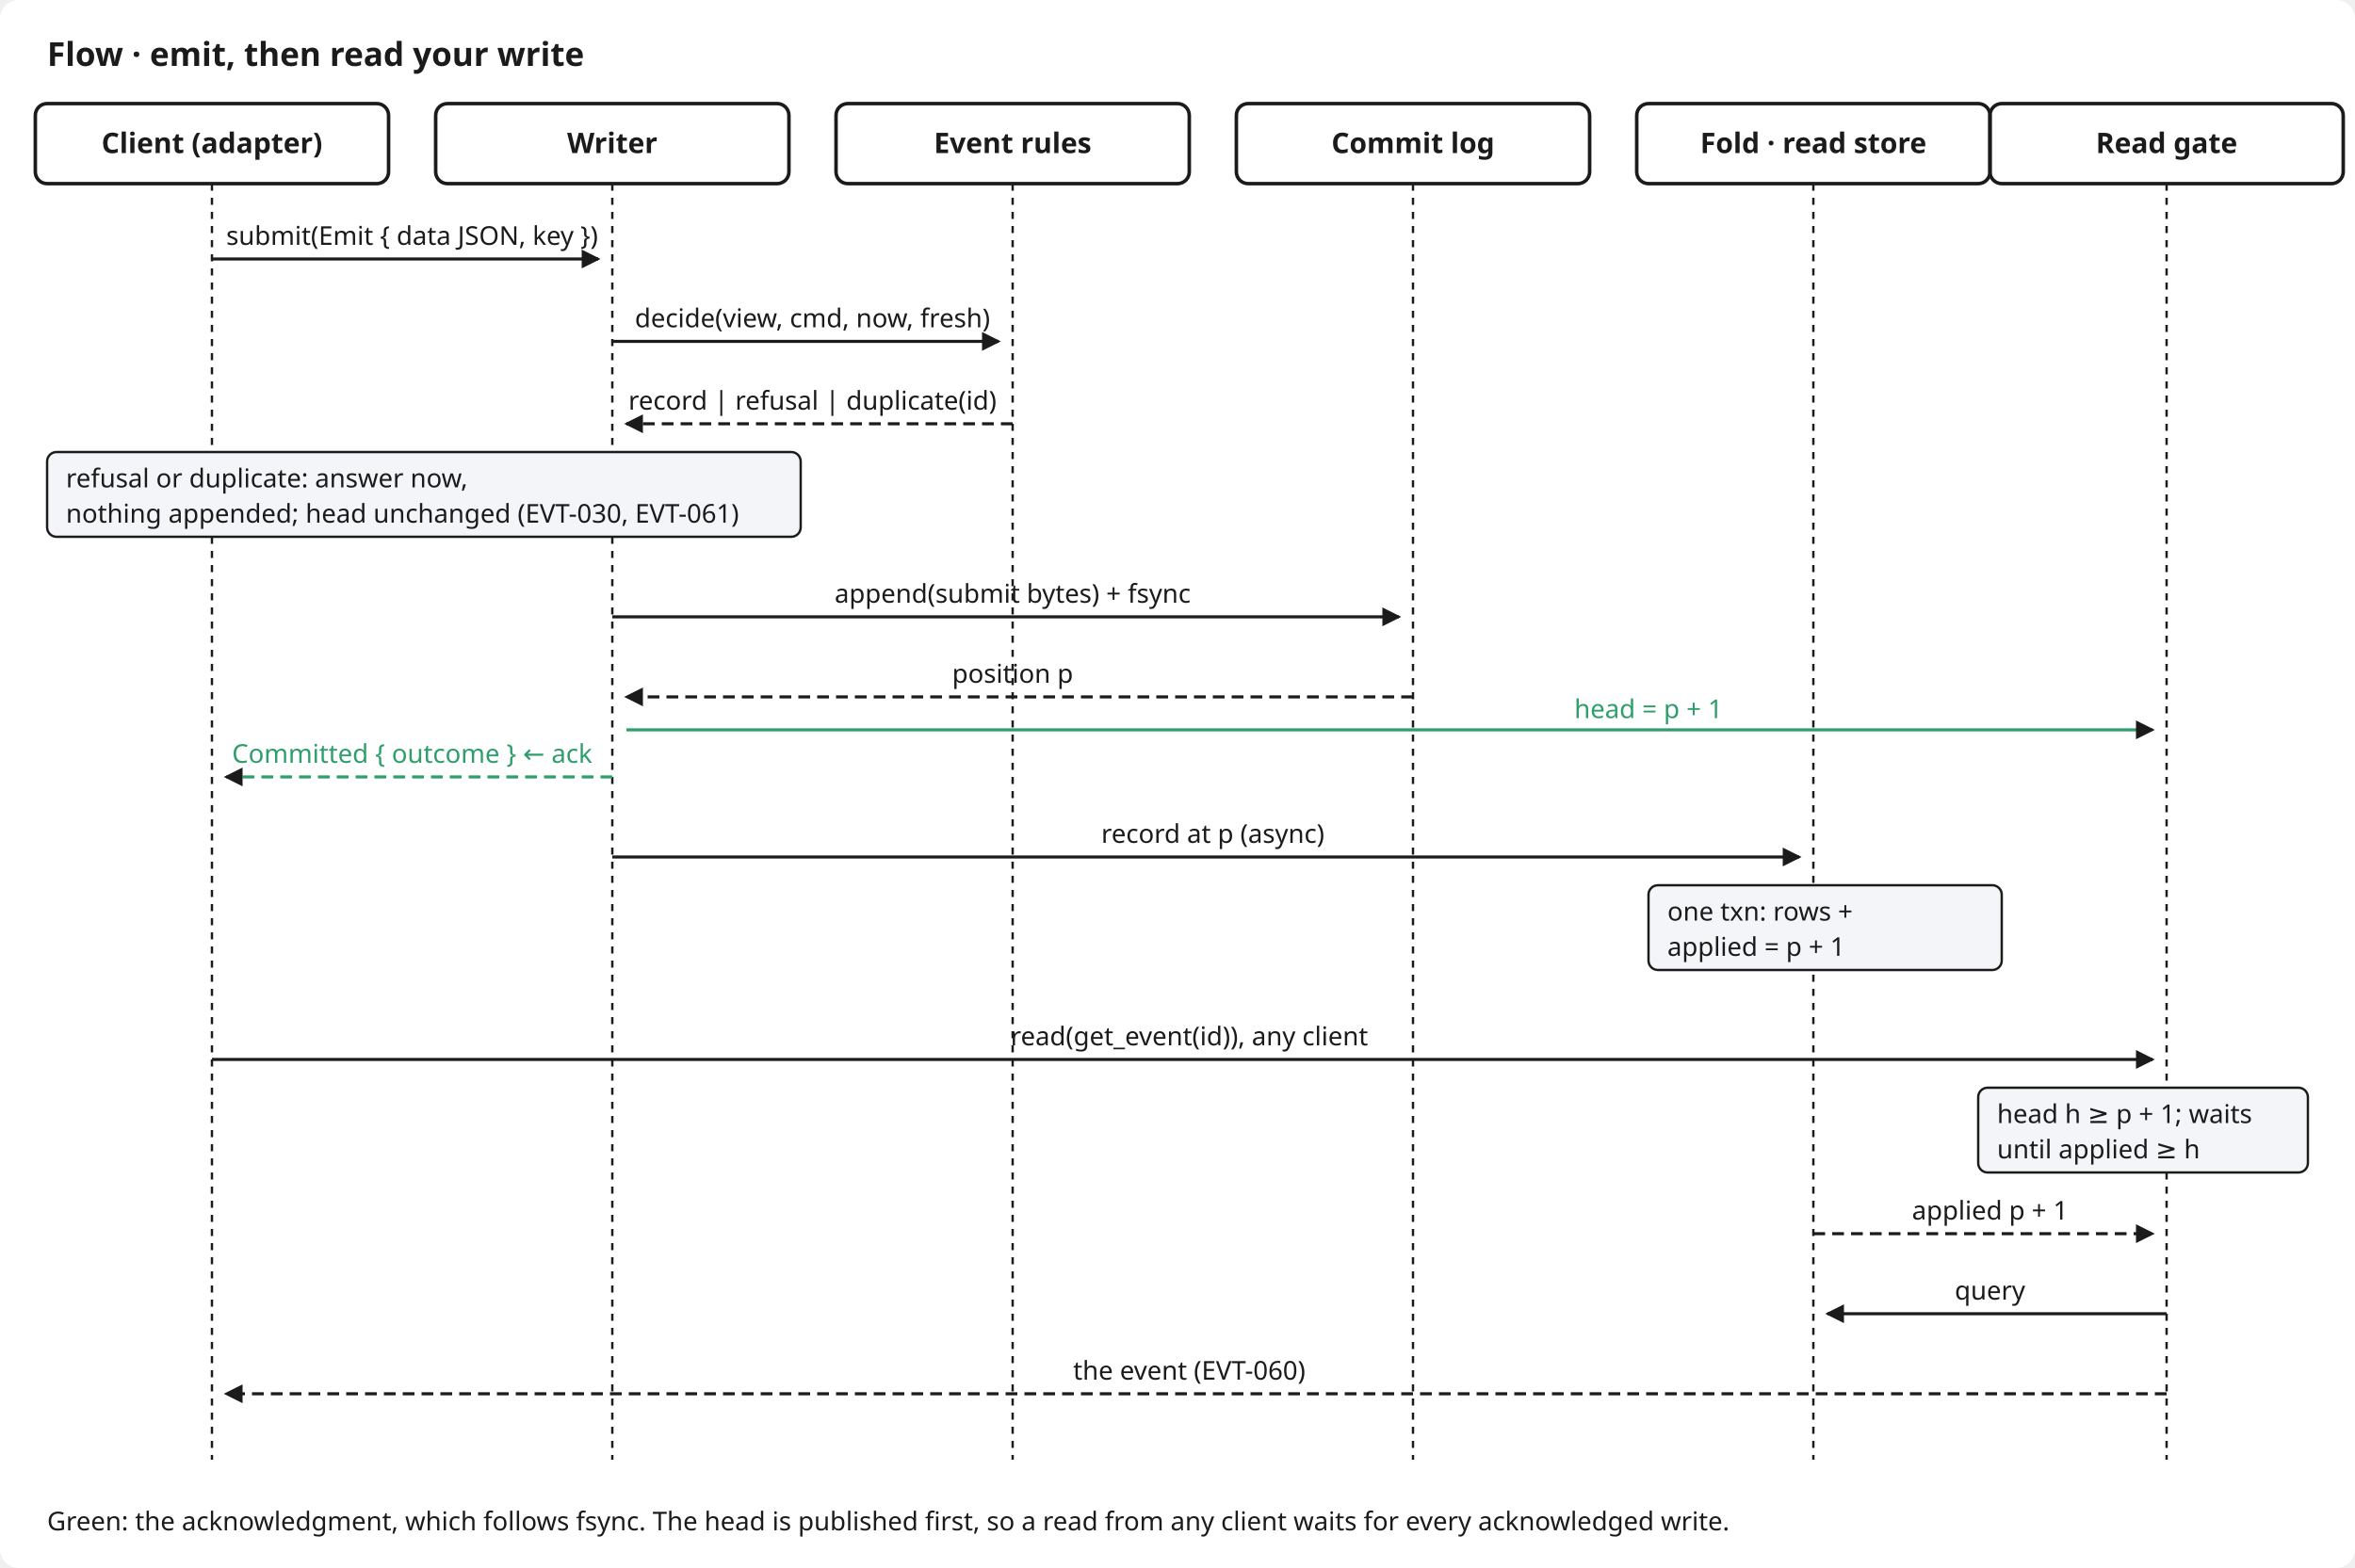
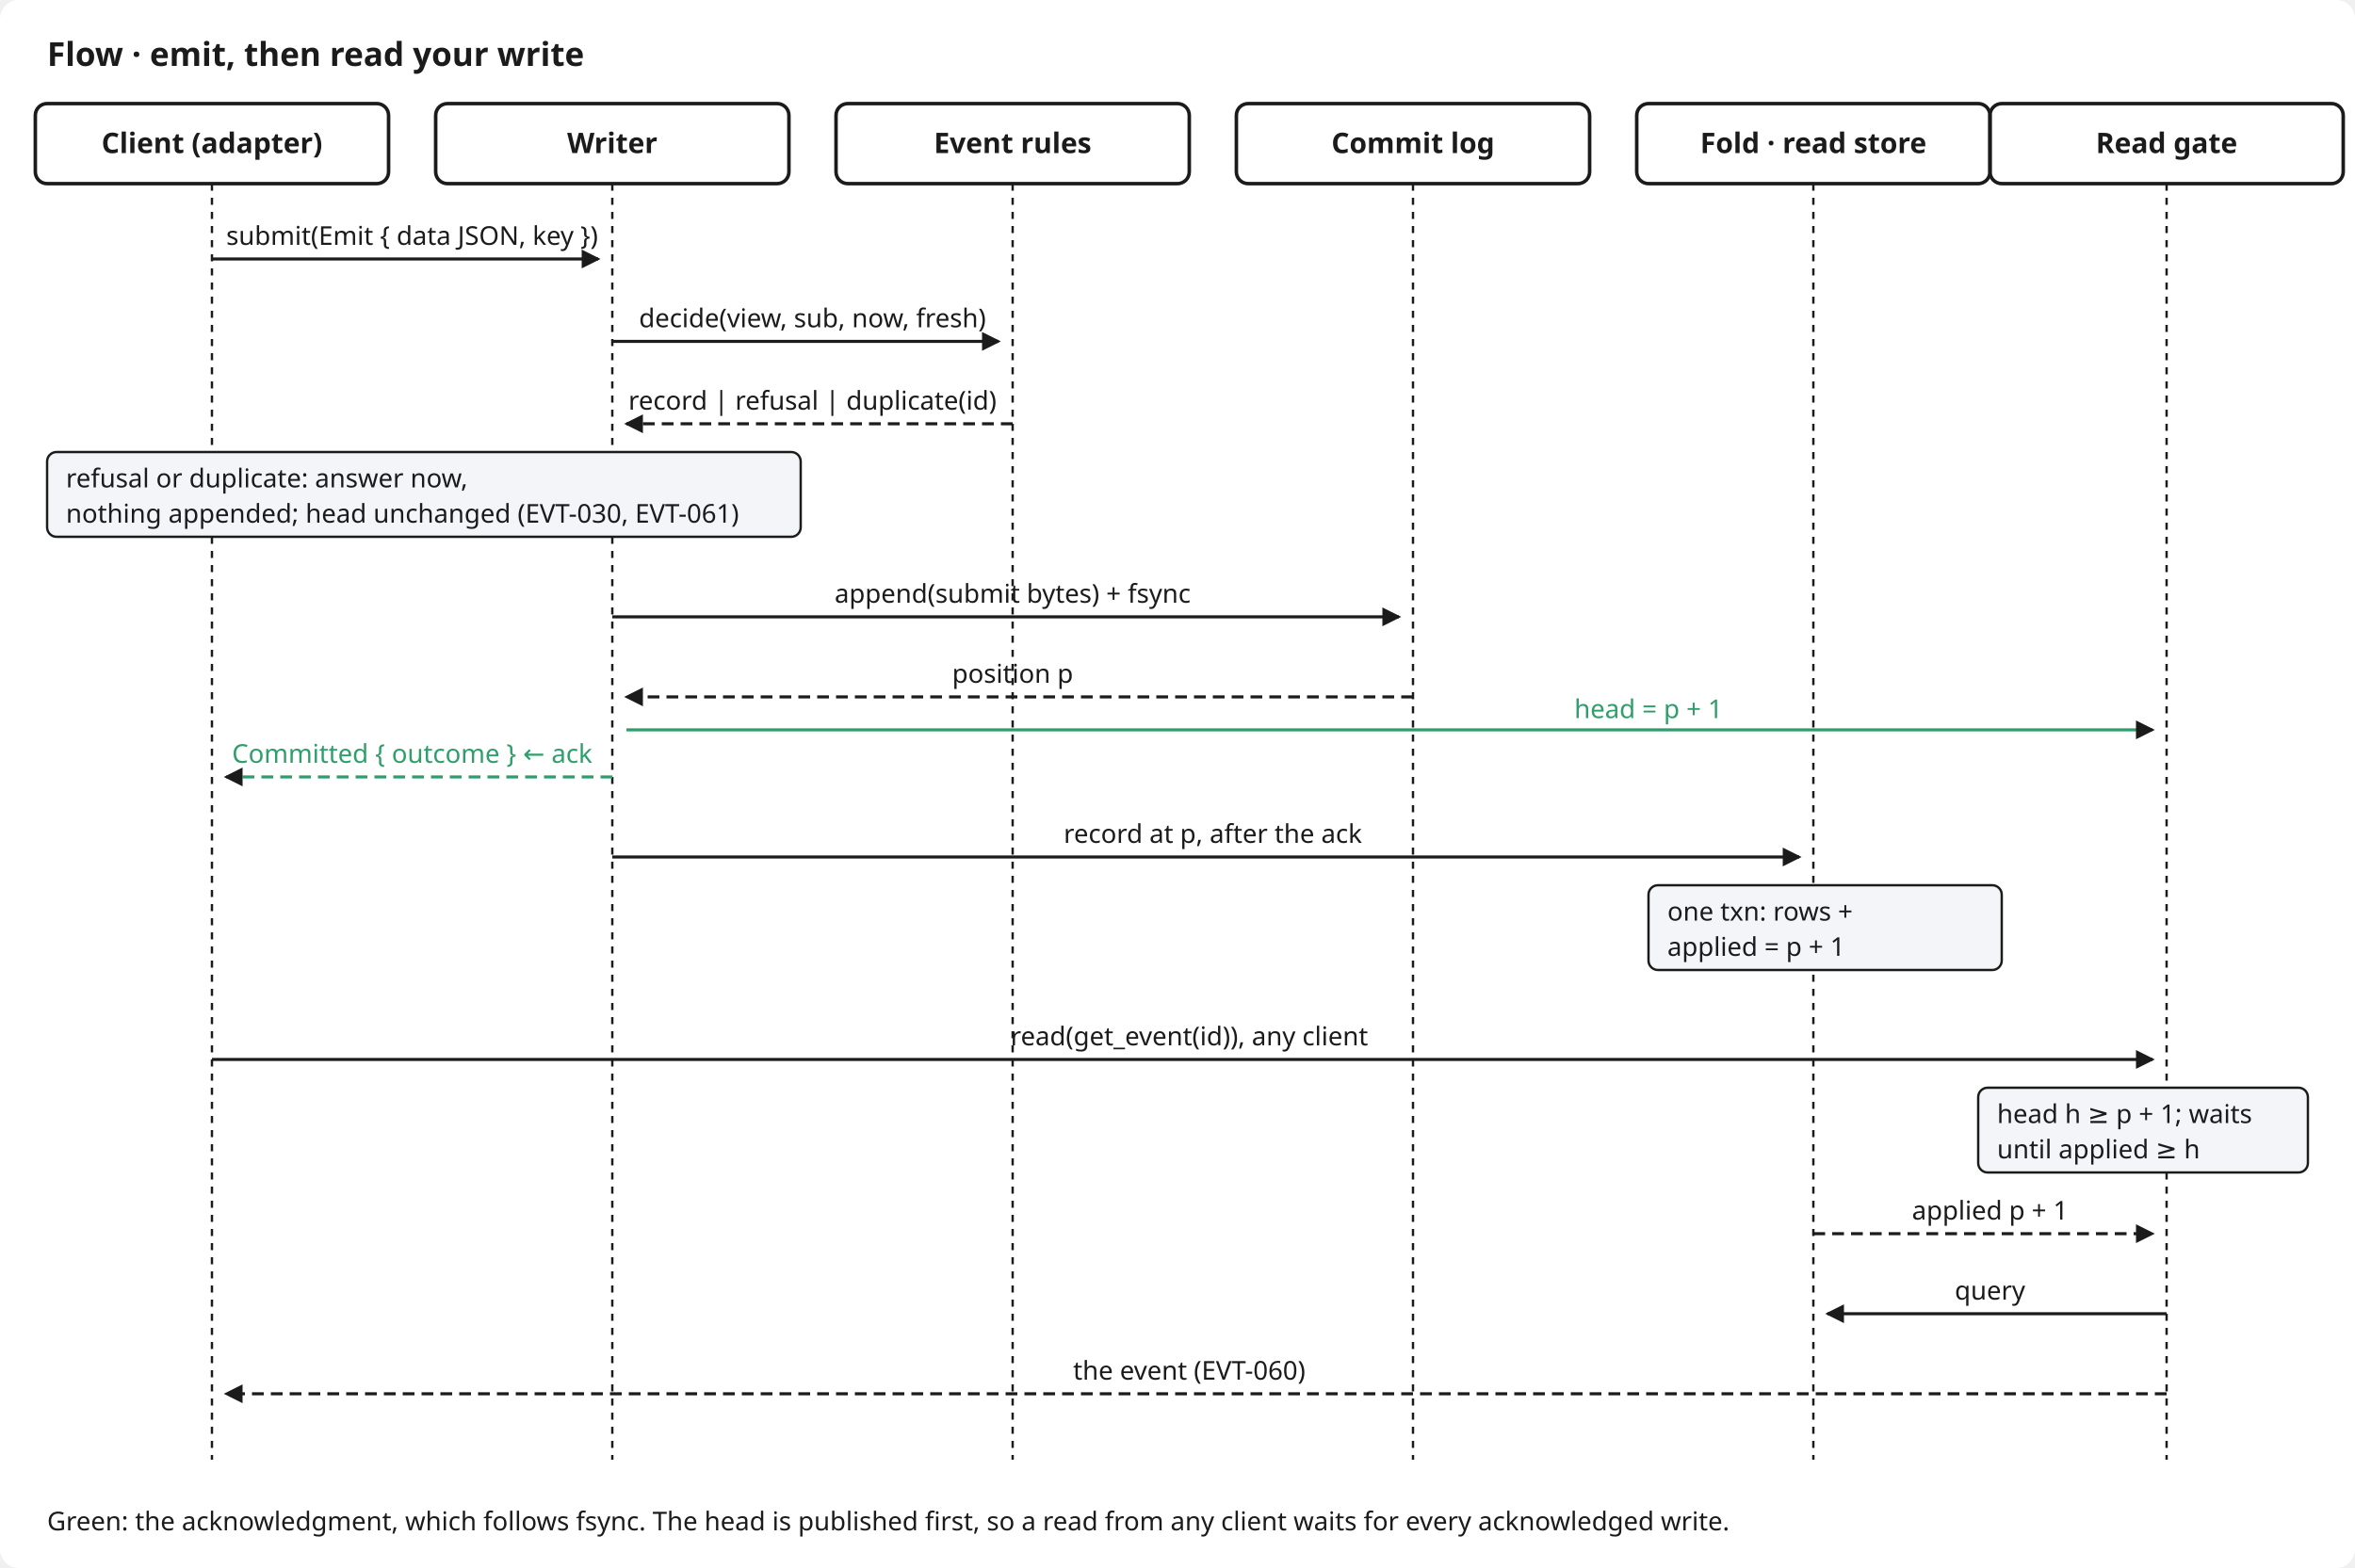
<svg xmlns="http://www.w3.org/2000/svg" width="1000" height="666" viewBox="0 0 1000 666" role="img" aria-label="Sequence: emit, then read your write. The client submits an emit to the writer; the writer asks the event rules to decide; a refusal or duplicate is answered at once with nothing appended. Otherwise the writer appends the submit and fsyncs, gets position p, publishes head p + 1 to the read gate, and acknowledges Committed with the outcome. The fold applies the record at p in one transaction. A read from any client snapshots the head on arrival, waits at the read gate until it is applied, then queries the read store and returns the event." font-family="sans-serif" fill="currentColor">
  <style>svg{color:#1b1b1b}.bg{fill:#ffffff}.band{fill:#f3f5f8}.pure{fill:#e8f1fb}.lib{fill:#f6efe6}@media (prefers-color-scheme:dark){svg{color:#e6e6e6}.bg{fill:#16181d}.band{fill:#1f232b}.pure{fill:#18283a}.lib{fill:#2b241b}}</style>
  <rect class="bg" width="1000" height="666" rx="8" />
  <defs>
    <marker id="a-flow-emit-read" markerUnits="userSpaceOnUse" markerWidth="8" markerHeight="8" refX="7" refY="4" orient="auto">
      <path d="M0,0 L8,4 L0,8 z" fill="currentColor" />
    </marker>
  </defs>
  <text x="20" y="28" font-size="14" font-weight="600" text-anchor="start">Flow · emit, then read your write</text>
  <rect x="15" y="44" width="150" height="34" rx="5" fill="none" stroke="currentColor" stroke-width="1.5" />
  <text x="90.0" y="65.0" text-anchor="middle" font-size="12" font-weight="600">Client (adapter)</text>
  <path d="M90 78 V620" stroke="currentColor" stroke-width="1" fill="none" stroke-dasharray="3 3" />
  <rect x="185" y="44" width="150" height="34" rx="5" fill="none" stroke="currentColor" stroke-width="1.5" />
  <text x="260.0" y="65.0" text-anchor="middle" font-size="12" font-weight="600">Writer</text>
  <path d="M260 78 V620" stroke="currentColor" stroke-width="1" fill="none" stroke-dasharray="3 3" />
  <rect x="355" y="44" width="150" height="34" rx="5" fill="none" stroke="currentColor" stroke-width="1.5" />
  <text x="430.0" y="65.0" text-anchor="middle" font-size="12" font-weight="600">Event rules</text>
  <path d="M430 78 V620" stroke="currentColor" stroke-width="1" fill="none" stroke-dasharray="3 3" />
  <rect x="525" y="44" width="150" height="34" rx="5" fill="none" stroke="currentColor" stroke-width="1.5" />
  <text x="600.0" y="65.0" text-anchor="middle" font-size="12" font-weight="600">Commit log</text>
  <path d="M600 78 V620" stroke="currentColor" stroke-width="1" fill="none" stroke-dasharray="3 3" />
  <rect x="695" y="44" width="150" height="34" rx="5" fill="none" stroke="currentColor" stroke-width="1.5" />
  <text x="770.0" y="65.0" text-anchor="middle" font-size="12" font-weight="600">Fold · read store</text>
  <path d="M770 78 V620" stroke="currentColor" stroke-width="1" fill="none" stroke-dasharray="3 3" />
  <rect x="845" y="44" width="150" height="34" rx="5" fill="none" stroke="currentColor" stroke-width="1.5" />
  <text x="920.0" y="65.0" text-anchor="middle" font-size="12" font-weight="600">Read gate</text>
  <path d="M920 78 V620" stroke="currentColor" stroke-width="1" fill="none" stroke-dasharray="3 3" />
  <path d="M90 110 H254" stroke="currentColor" stroke-width="1.3" fill="none" marker-end="url(#a-flow-emit-read)" />
  <text x="175.0" y="104" font-size="11" text-anchor="middle">submit(Emit { data JSON, key })</text>
  <path d="M260 145 H424" stroke="currentColor" stroke-width="1.3" fill="none" marker-end="url(#a-flow-emit-read)" />
-   <text x="345.0" y="139" font-size="11" text-anchor="middle">decide(view, cmd, now, fresh)</text>
+   <text x="345.0" y="139" font-size="11" text-anchor="middle">decide(view, sub, now, fresh)</text>
  <path d="M430 180 H266" stroke="currentColor" stroke-width="1.3" fill="none" marker-end="url(#a-flow-emit-read)" stroke-dasharray="5 3" />
  <text x="345.0" y="174" font-size="11" text-anchor="middle">record | refusal | duplicate(id)</text>
  <rect class="band" x="20" y="192" width="320" height="36" rx="4" />
  <rect x="20" y="192" width="320" height="36" rx="4" fill="none" stroke="currentColor" stroke-width="1" />
  <text x="28" y="207" font-size="11" text-anchor="start">refusal or duplicate: answer now,</text>
  <text x="28" y="222" font-size="11" text-anchor="start">nothing appended; head unchanged (EVT-030, EVT-061)</text>
  <path d="M260 262 H594" stroke="currentColor" stroke-width="1.3" fill="none" marker-end="url(#a-flow-emit-read)" />
  <text x="430.0" y="256" font-size="11" text-anchor="middle">append(submit bytes) + fsync</text>
  <path d="M600 296 H266" stroke="currentColor" stroke-width="1.3" fill="none" marker-end="url(#a-flow-emit-read)" stroke-dasharray="5 3" />
  <text x="430.0" y="290" font-size="11" text-anchor="middle">position p</text>
  <path d="M266 310 H914" stroke="#2e9e6b" stroke-width="1.3" fill="none" marker-end="url(#a-flow-emit-read)" />
  <text x="700" y="305" font-size="11" text-anchor="middle" fill="#2e9e6b">head = p + 1</text>
  <path d="M260 330 H96" stroke="#2e9e6b" stroke-width="1.3" fill="none" marker-end="url(#a-flow-emit-read)" stroke-dasharray="5 3" />
  <text x="175.0" y="324" font-size="11" text-anchor="middle" fill="#2e9e6b">Committed { outcome }   ← ack</text>
  <path d="M260 364 H764" stroke="currentColor" stroke-width="1.3" fill="none" marker-end="url(#a-flow-emit-read)" />
-   <text x="515.0" y="358" font-size="11" text-anchor="middle">record at p (async)</text>
+   <text x="515.0" y="358" font-size="11" text-anchor="middle">record at p, after the ack</text>
  <rect class="band" x="700" y="376" width="150" height="36" rx="4" />
  <rect x="700" y="376" width="150" height="36" rx="4" fill="none" stroke="currentColor" stroke-width="1" />
  <text x="708" y="391" font-size="11" text-anchor="start">one txn: rows +</text>
  <text x="708" y="406" font-size="11" text-anchor="start">applied = p + 1</text>
  <path d="M90 450 H914" stroke="currentColor" stroke-width="1.3" fill="none" marker-end="url(#a-flow-emit-read)" />
  <text x="505.0" y="444" font-size="11" text-anchor="middle">read(get_event(id)), any client</text>
  <rect class="band" x="840" y="462" width="140" height="36" rx="4" />
  <rect x="840" y="462" width="140" height="36" rx="4" fill="none" stroke="currentColor" stroke-width="1" />
  <text x="848" y="477" font-size="11" text-anchor="start">head h ≥ p + 1; waits</text>
  <text x="848" y="492" font-size="11" text-anchor="start">until applied ≥ h</text>
  <path d="M770 524 H914" stroke="currentColor" stroke-width="1.3" fill="none" marker-end="url(#a-flow-emit-read)" stroke-dasharray="5 3" />
  <text x="845.0" y="518" font-size="11" text-anchor="middle">applied p + 1</text>
  <path d="M920 558 H776" stroke="currentColor" stroke-width="1.3" fill="none" marker-end="url(#a-flow-emit-read)" />
  <text x="845.0" y="552" font-size="11" text-anchor="middle">query</text>
  <path d="M920 592 H96" stroke="currentColor" stroke-width="1.3" fill="none" marker-end="url(#a-flow-emit-read)" stroke-dasharray="5 3" />
  <text x="505.0" y="586" font-size="11" text-anchor="middle">the event (EVT-060)</text>
  <text x="20" y="650" font-size="11" text-anchor="start">Green: the acknowledgment, which follows fsync. The head is published first, so a read from any client waits for every acknowledged write.</text>
</svg>
